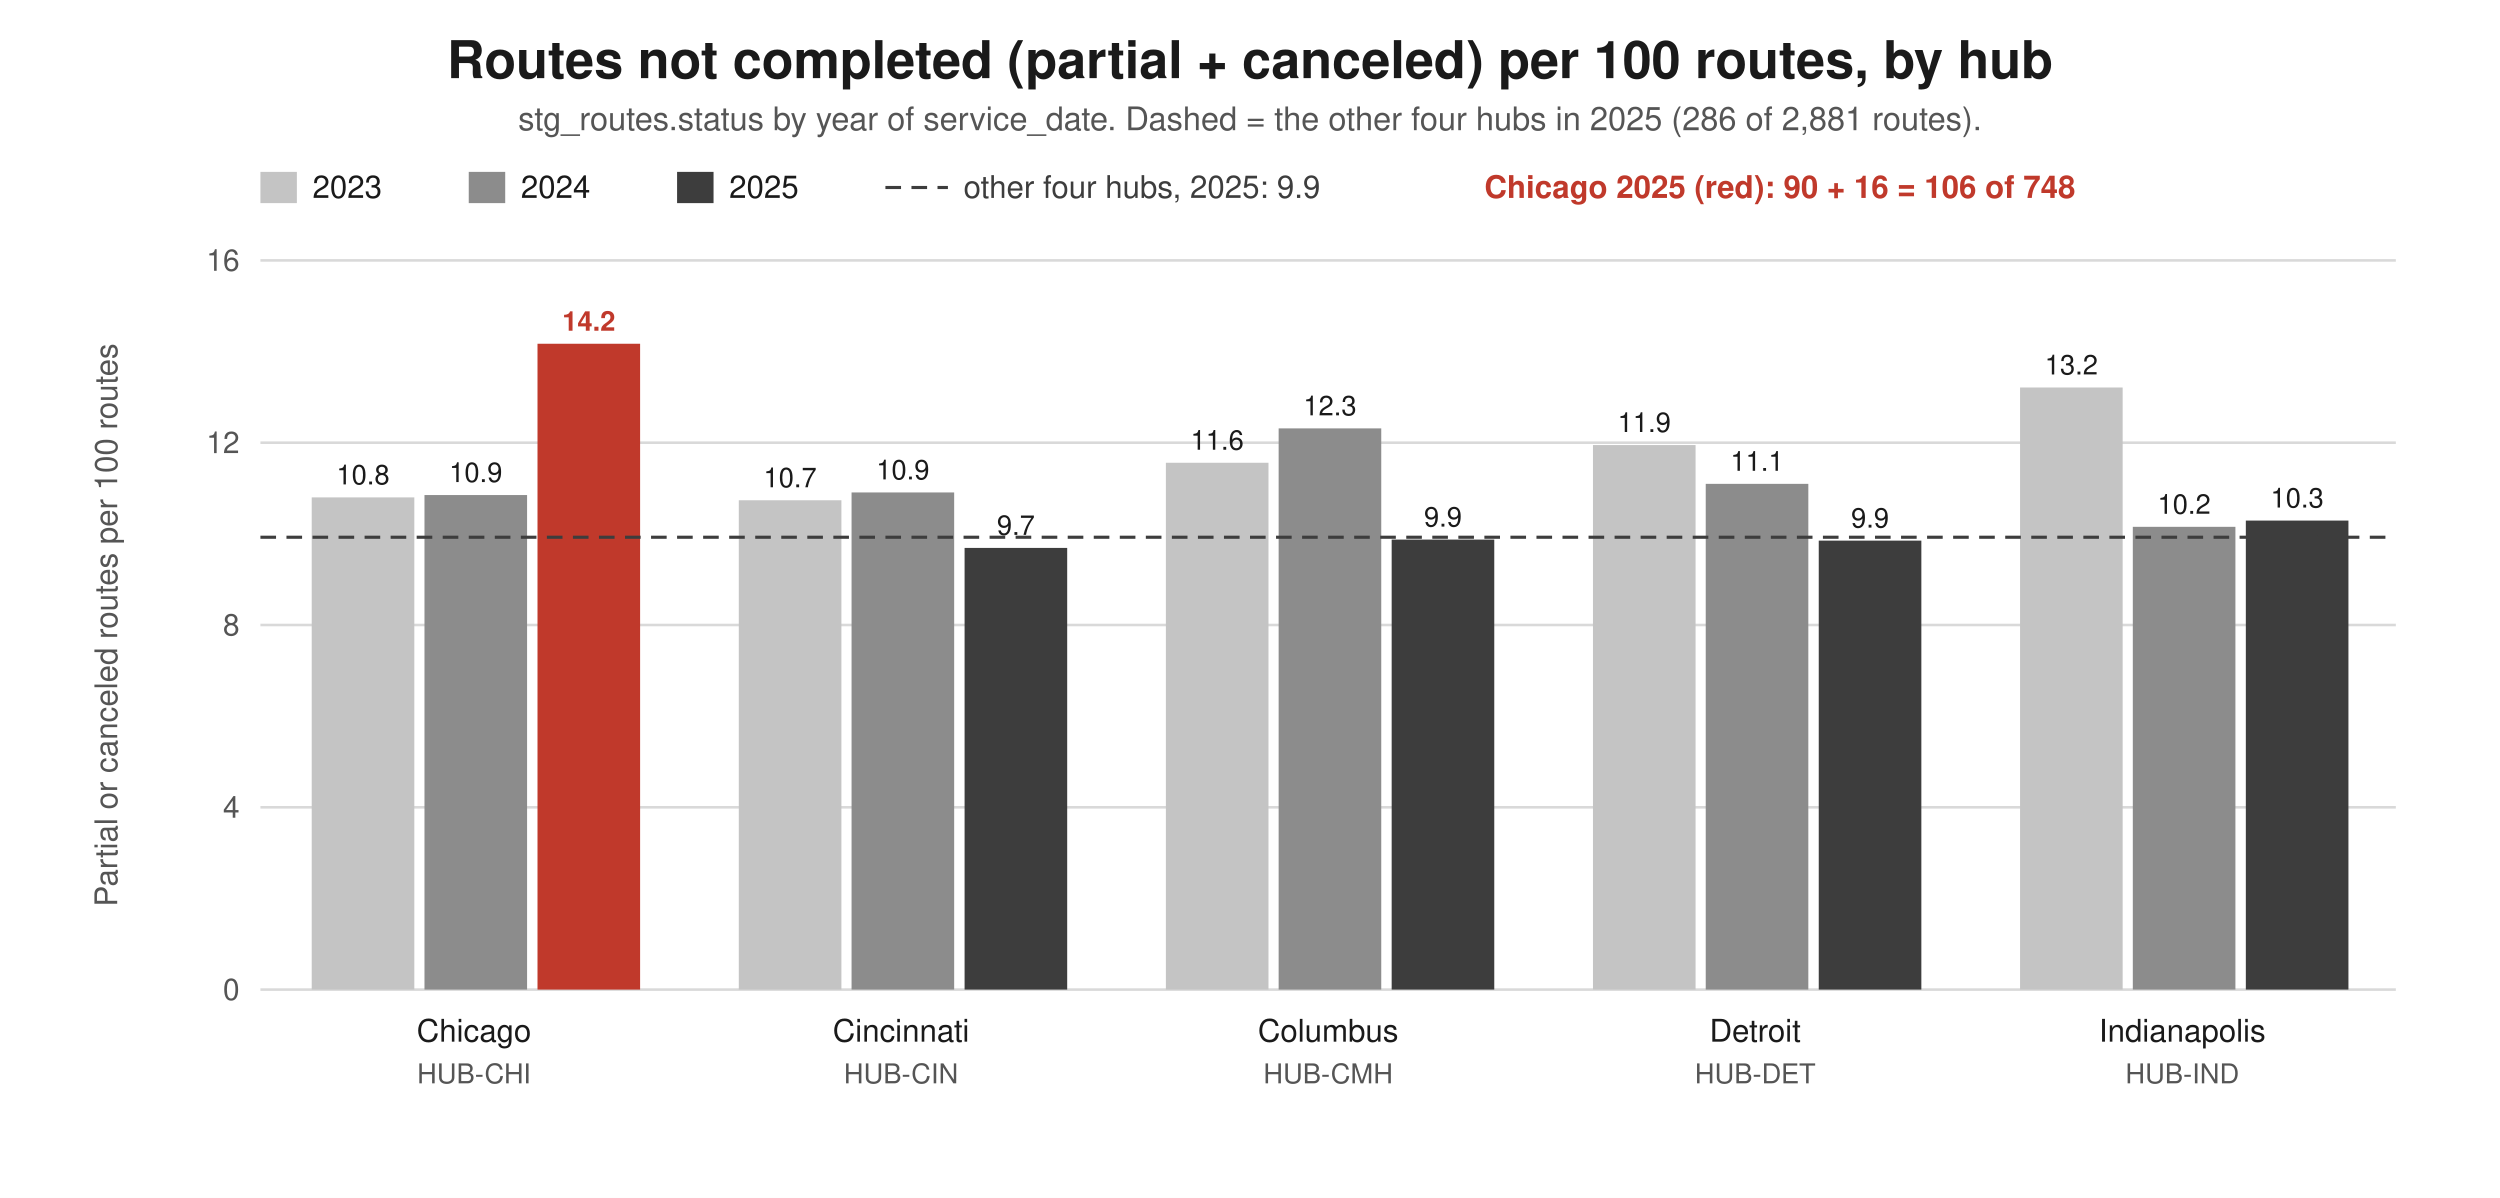
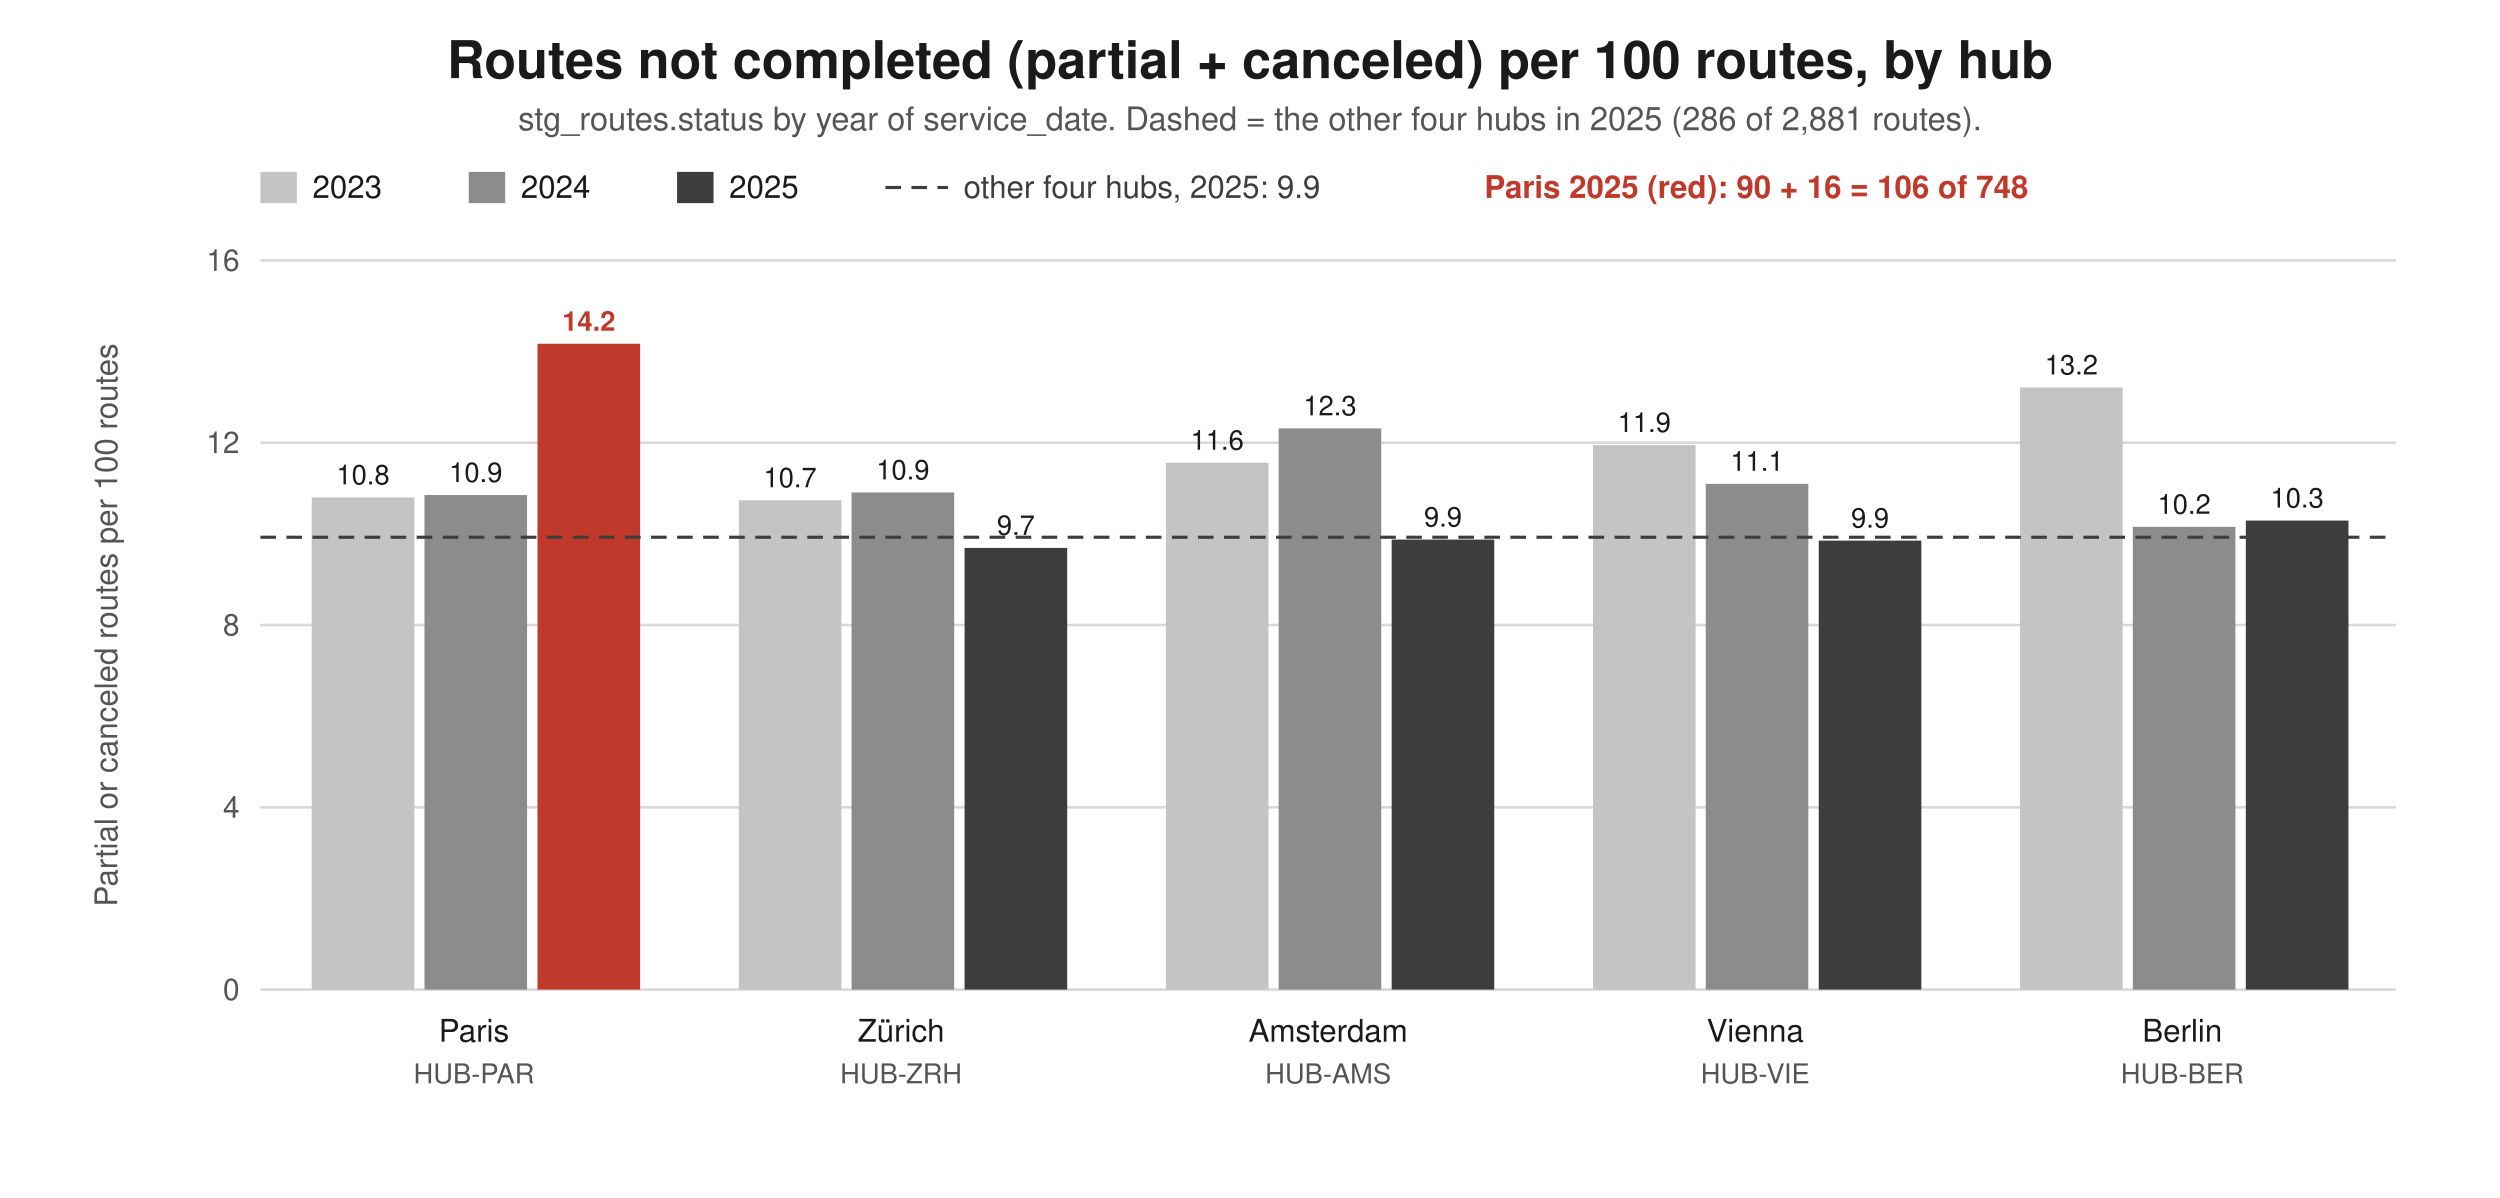
<svg xmlns="http://www.w3.org/2000/svg" width="960" height="460" viewBox="0 0 960 460" font-family="Helvetica, Arial, sans-serif">
  <rect x="0" y="0" width="960" height="460" fill="#ffffff" />
  <text x="480.0" y="30" text-anchor="middle" font-size="20" font-weight="bold" fill="#1a1a1a">Routes not completed (partial + canceled) per 100 routes, by hub</text>
  <text x="480.0" y="50" text-anchor="middle" font-size="12.5" fill="#555555">stg_routes.status by year of service_date. Dashed = the other four hubs in 2025 (286 of 2,881 routes).</text>
  <line x1="100.0" y1="380.0" x2="920.0" y2="380.0" stroke="#d9d9d9" stroke-width="1" />
  <text x="92.0" y="384.0" font-size="11.5" fill="#555555" text-anchor="end" font-weight="normal">0</text>
  <line x1="100.0" y1="310.0" x2="920.0" y2="310.0" stroke="#d9d9d9" stroke-width="1" />
  <text x="92.0" y="314.0" font-size="11.5" fill="#555555" text-anchor="end" font-weight="normal">4</text>
  <line x1="100.0" y1="240.0" x2="920.0" y2="240.0" stroke="#d9d9d9" stroke-width="1" />
  <text x="92.0" y="244.0" font-size="11.5" fill="#555555" text-anchor="end" font-weight="normal">8</text>
  <line x1="100.0" y1="170.0" x2="920.0" y2="170.0" stroke="#d9d9d9" stroke-width="1" />
  <text x="92.0" y="174.0" font-size="11.5" fill="#555555" text-anchor="end" font-weight="normal">12</text>
  <line x1="100.0" y1="100.0" x2="920.0" y2="100.0" stroke="#d9d9d9" stroke-width="1" />
  <text x="92.0" y="104.0" font-size="11.5" fill="#555555" text-anchor="end" font-weight="normal">16</text>
  <text x="45.0" y="240.0" font-size="12" fill="#555555" text-anchor="middle" font-weight="normal" transform="rotate(-90 45.0 240.0)">Partial or canceled routes per 100 routes</text>
  <rect x="119.7" y="191.0" width="39.4" height="189.0" fill="#c4c4c4" stroke="none" stroke-width="1" />
  <text x="139.4" y="186.0" font-size="10.5" fill="#1a1a1a" text-anchor="middle" font-weight="normal">10.8</text>
  <rect x="163.0" y="190.1" width="39.4" height="189.9" fill="#8c8c8c" stroke="none" stroke-width="1" />
  <text x="182.7" y="185.1" font-size="10.5" fill="#1a1a1a" text-anchor="middle" font-weight="normal">10.9</text>
  <rect x="206.4" y="132.0" width="39.4" height="248.0" fill="#c0392b" stroke="none" stroke-width="1" />
  <text x="226.1" y="127.0" font-size="10.5" fill="#c0392b" text-anchor="middle" font-weight="bold">14.2</text>
-   <text x="182.0" y="400.0" font-size="12" fill="#1a1a1a" text-anchor="middle" font-weight="normal">Chicago</text>
-   <text x="182.0" y="416.0" font-size="10.5" fill="#555555" text-anchor="middle" font-weight="normal">HUB-CHI</text>
+   <text x="182.0" y="400.0" font-size="12" fill="#1a1a1a" text-anchor="middle" font-weight="normal">Paris</text>
+   <text x="182.0" y="416.0" font-size="10.5" fill="#555555" text-anchor="middle" font-weight="normal">HUB-PAR</text>
  <rect x="283.7" y="192.1" width="39.4" height="187.9" fill="#c4c4c4" stroke="none" stroke-width="1" />
  <text x="303.4" y="187.1" font-size="10.5" fill="#1a1a1a" text-anchor="middle" font-weight="normal">10.7</text>
  <rect x="327.0" y="189.1" width="39.4" height="190.9" fill="#8c8c8c" stroke="none" stroke-width="1" />
  <text x="346.7" y="184.1" font-size="10.5" fill="#1a1a1a" text-anchor="middle" font-weight="normal">10.9</text>
  <rect x="370.4" y="210.4" width="39.4" height="169.6" fill="#3d3d3d" stroke="none" stroke-width="1" />
  <text x="390.1" y="205.4" font-size="10.5" fill="#1a1a1a" text-anchor="middle" font-weight="normal">9.7</text>
-   <text x="346.0" y="400.0" font-size="12" fill="#1a1a1a" text-anchor="middle" font-weight="normal">Cincinnati</text>
-   <text x="346.0" y="416.0" font-size="10.5" fill="#555555" text-anchor="middle" font-weight="normal">HUB-CIN</text>
+   <text x="346.0" y="400.0" font-size="12" fill="#1a1a1a" text-anchor="middle" font-weight="normal">Zürich</text>
+   <text x="346.0" y="416.0" font-size="10.5" fill="#555555" text-anchor="middle" font-weight="normal">HUB-ZRH</text>
  <rect x="447.7" y="177.7" width="39.4" height="202.3" fill="#c4c4c4" stroke="none" stroke-width="1" />
  <text x="467.4" y="172.7" font-size="10.5" fill="#1a1a1a" text-anchor="middle" font-weight="normal">11.6</text>
  <rect x="491.0" y="164.5" width="39.4" height="215.5" fill="#8c8c8c" stroke="none" stroke-width="1" />
  <text x="510.7" y="159.5" font-size="10.5" fill="#1a1a1a" text-anchor="middle" font-weight="normal">12.3</text>
  <rect x="534.4" y="207.2" width="39.4" height="172.8" fill="#3d3d3d" stroke="none" stroke-width="1" />
  <text x="554.1" y="202.2" font-size="10.5" fill="#1a1a1a" text-anchor="middle" font-weight="normal">9.9</text>
-   <text x="510.0" y="400.0" font-size="12" fill="#1a1a1a" text-anchor="middle" font-weight="normal">Columbus</text>
-   <text x="510.0" y="416.0" font-size="10.5" fill="#555555" text-anchor="middle" font-weight="normal">HUB-CMH</text>
+   <text x="510.0" y="400.0" font-size="12" fill="#1a1a1a" text-anchor="middle" font-weight="normal">Amsterdam</text>
+   <text x="510.0" y="416.0" font-size="10.5" fill="#555555" text-anchor="middle" font-weight="normal">HUB-AMS</text>
  <rect x="611.7" y="170.9" width="39.4" height="209.1" fill="#c4c4c4" stroke="none" stroke-width="1" />
  <text x="631.4" y="165.9" font-size="10.5" fill="#1a1a1a" text-anchor="middle" font-weight="normal">11.9</text>
  <rect x="655.0" y="185.8" width="39.4" height="194.2" fill="#8c8c8c" stroke="none" stroke-width="1" />
  <text x="674.7" y="180.8" font-size="10.5" fill="#1a1a1a" text-anchor="middle" font-weight="normal">11.1</text>
  <rect x="698.4" y="207.6" width="39.4" height="172.4" fill="#3d3d3d" stroke="none" stroke-width="1" />
  <text x="718.1" y="202.6" font-size="10.5" fill="#1a1a1a" text-anchor="middle" font-weight="normal">9.9</text>
-   <text x="674.0" y="400.0" font-size="12" fill="#1a1a1a" text-anchor="middle" font-weight="normal">Detroit</text>
-   <text x="674.0" y="416.0" font-size="10.5" fill="#555555" text-anchor="middle" font-weight="normal">HUB-DET</text>
+   <text x="674.0" y="400.0" font-size="12" fill="#1a1a1a" text-anchor="middle" font-weight="normal">Vienna</text>
+   <text x="674.0" y="416.0" font-size="10.5" fill="#555555" text-anchor="middle" font-weight="normal">HUB-VIE</text>
  <rect x="775.7" y="148.8" width="39.4" height="231.2" fill="#c4c4c4" stroke="none" stroke-width="1" />
  <text x="795.4" y="143.8" font-size="10.5" fill="#1a1a1a" text-anchor="middle" font-weight="normal">13.2</text>
  <rect x="819.0" y="202.3" width="39.4" height="177.7" fill="#8c8c8c" stroke="none" stroke-width="1" />
  <text x="838.7" y="197.3" font-size="10.5" fill="#1a1a1a" text-anchor="middle" font-weight="normal">10.2</text>
  <rect x="862.4" y="199.9" width="39.4" height="180.1" fill="#3d3d3d" stroke="none" stroke-width="1" />
  <text x="882.1" y="194.9" font-size="10.5" fill="#1a1a1a" text-anchor="middle" font-weight="normal">10.3</text>
-   <text x="838.0" y="400.0" font-size="12" fill="#1a1a1a" text-anchor="middle" font-weight="normal">Indianapolis</text>
-   <text x="838.0" y="416.0" font-size="10.5" fill="#555555" text-anchor="middle" font-weight="normal">HUB-IND</text>
+   <text x="838.0" y="400.0" font-size="12" fill="#1a1a1a" text-anchor="middle" font-weight="normal">Berlin</text>
+   <text x="838.0" y="416.0" font-size="10.5" fill="#555555" text-anchor="middle" font-weight="normal">HUB-BER</text>
  <line x1="100.0" y1="206.3" x2="920.0" y2="206.3" stroke="#3d3d3d" stroke-width="1.2" stroke-dasharray="6,4" />
  <rect x="100.0" y="66.0" width="14.0" height="12.0" fill="#c4c4c4" stroke="none" stroke-width="1" />
  <text x="120.0" y="76.0" font-size="12" fill="#1a1a1a" text-anchor="start" font-weight="normal">2023</text>
  <rect x="180.0" y="66.0" width="14.0" height="12.0" fill="#8c8c8c" stroke="none" stroke-width="1" />
  <text x="200.0" y="76.0" font-size="12" fill="#1a1a1a" text-anchor="start" font-weight="normal">2024</text>
  <rect x="260.0" y="66.0" width="14.0" height="12.0" fill="#3d3d3d" stroke="none" stroke-width="1" />
  <text x="280.0" y="76.0" font-size="12" fill="#1a1a1a" text-anchor="start" font-weight="normal">2025</text>
  <line x1="340.0" y1="72.0" x2="364.0" y2="72.0" stroke="#3d3d3d" stroke-width="1.2" stroke-dasharray="6,4" />
  <text x="370.0" y="76.0" font-size="12" fill="#3d3d3d" text-anchor="start" font-weight="normal">other four hubs, 2025: 9.9</text>
-   <text x="570.0" y="76.0" font-size="12" fill="#c0392b" text-anchor="start" font-weight="bold">Chicago 2025 (red): 90 + 16 = 106 of 748</text>
+   <text x="570.0" y="76.0" font-size="12" fill="#c0392b" text-anchor="start" font-weight="bold">Paris 2025 (red): 90 + 16 = 106 of 748</text>
</svg>
